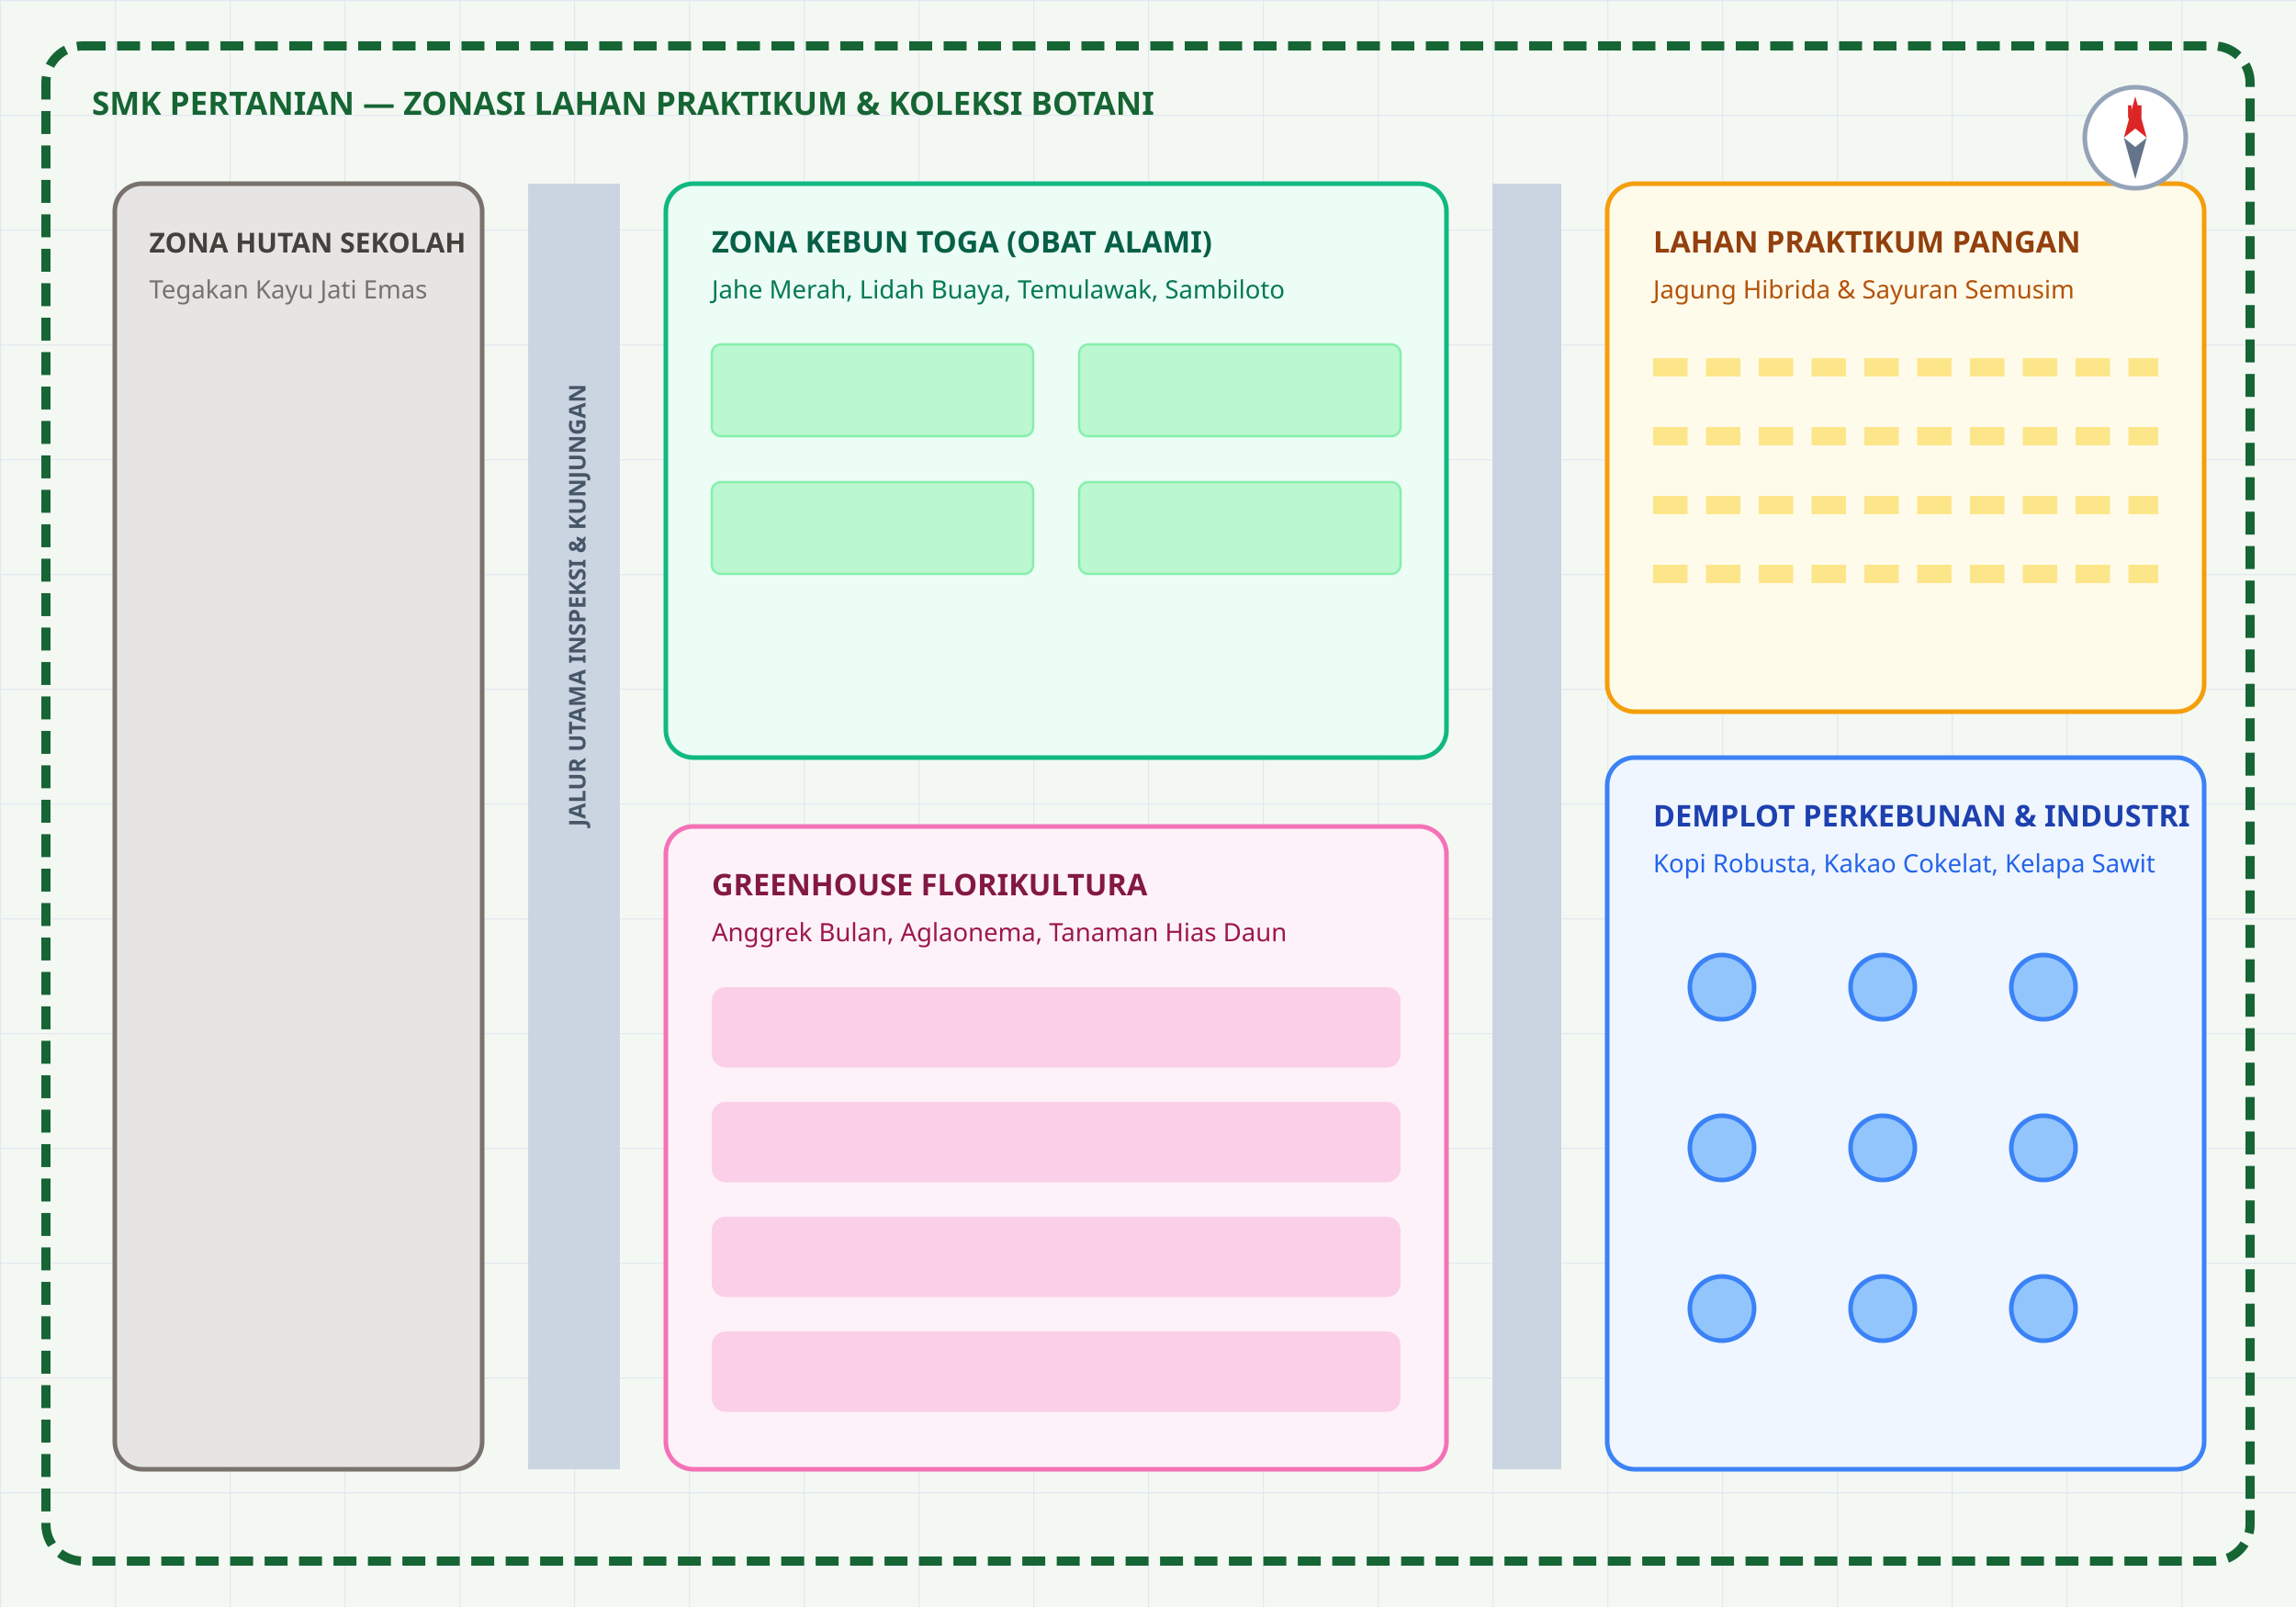
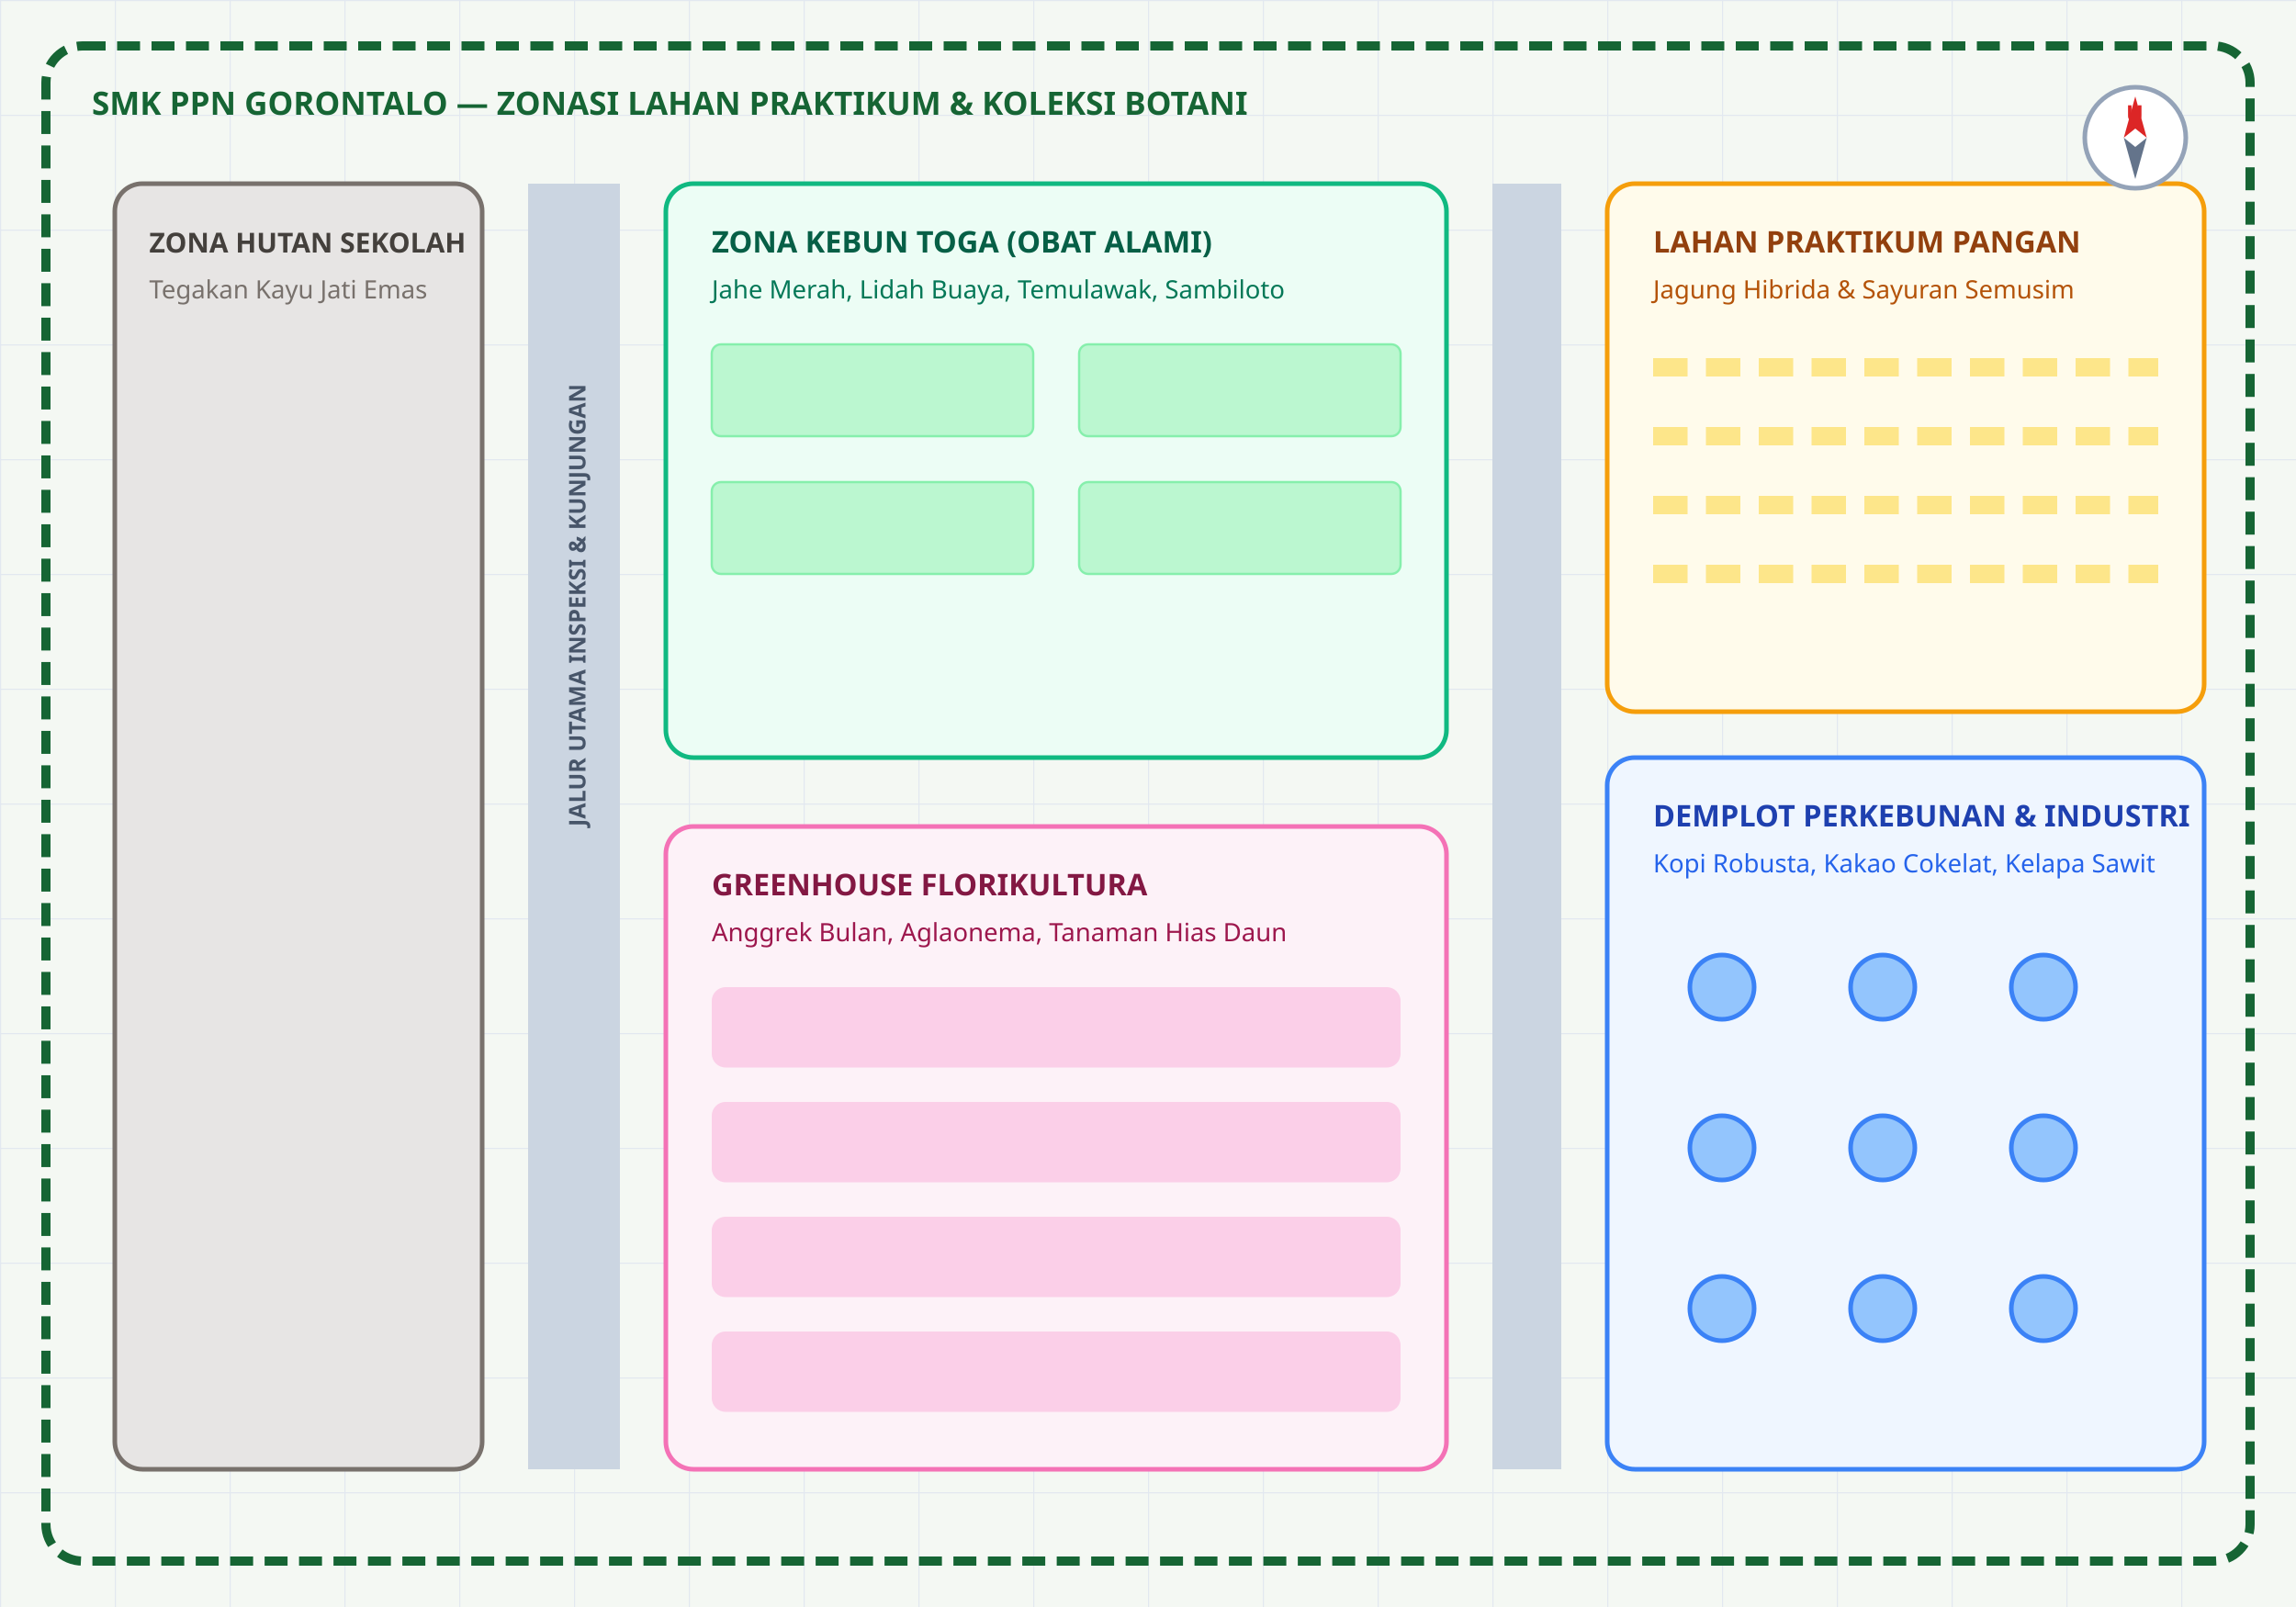
<svg xmlns="http://www.w3.org/2000/svg" viewBox="0 0 1000 700" width="100%" height="100%">
  <rect width="1000" height="700" fill="#F4F8F3" />
  <defs>
    <pattern id="soilGrid" width="50" height="50" patternUnits="userSpaceOnUse">
      <path d="M 50 0 L 0 0 0 50" fill="none" stroke="#E2E8F0" stroke-width="1" />
    </pattern>
  </defs>
  <rect width="1000" height="700" fill="url(#soilGrid)" />
  <rect x="20" y="20" width="960" height="660" rx="16" fill="none" stroke="#166534" stroke-width="4" stroke-dasharray="10 5" />
-   <text x="40" y="50" fill="#166534" font-family="sans-serif" font-weight="bold" font-size="14">SMK PERTANIAN — ZONASI LAHAN PRAKTIKUM &amp; KOLEKSI BOTANI</text>
+   <text x="40" y="50" fill="#166534" font-family="sans-serif" font-weight="bold" font-size="14">SMK PPN GORONTALO — ZONASI LAHAN PRAKTIKUM &amp; KOLEKSI BOTANI</text>
  <rect x="50" y="80" width="160" height="560" rx="12" fill="#E7E5E4" stroke="#78716C" stroke-width="2" />
  <text x="65" y="110" fill="#44403C" font-family="sans-serif" font-weight="bold" font-size="12">ZONA HUTAN SEKOLAH</text>
  <text x="65" y="130" fill="#78716C" font-family="sans-serif" font-size="11">Tegakan Kayu Jati Emas</text>
  <rect x="230" y="80" width="40" height="560" fill="#CBD5E1" />
  <text x="255" y="360" fill="#475569" font-family="sans-serif" font-size="10" font-weight="bold" transform="rotate(-90 255 360)">JALUR UTAMA INSPEKSI &amp; KUNJUNGAN</text>
  <rect x="290" y="80" width="340" height="250" rx="12" fill="#ECFDF5" stroke="#10B981" stroke-width="2" />
  <text x="310" y="110" fill="#065F46" font-family="sans-serif" font-weight="bold" font-size="13">ZONA KEBUN TOGA (OBAT ALAMI)</text>
  <text x="310" y="130" fill="#047857" font-family="sans-serif" font-size="11">Jahe Merah, Lidah Buaya, Temulawak, Sambiloto</text>
  <rect x="310" y="150" width="140" height="40" rx="4" fill="#BBF7D0" stroke="#86EFAC" />
  <rect x="470" y="150" width="140" height="40" rx="4" fill="#BBF7D0" stroke="#86EFAC" />
  <rect x="310" y="210" width="140" height="40" rx="4" fill="#BBF7D0" stroke="#86EFAC" />
  <rect x="470" y="210" width="140" height="40" rx="4" fill="#BBF7D0" stroke="#86EFAC" />
  <rect x="290" y="360" width="340" height="280" rx="12" fill="#FDF2F8" stroke="#F472B6" stroke-width="2" />
  <text x="310" y="390" fill="#831843" font-family="sans-serif" font-weight="bold" font-size="13">GREENHOUSE FLORIKULTURA</text>
  <text x="310" y="410" fill="#9D174D" font-family="sans-serif" font-size="11">Anggrek Bulan, Aglaonema, Tanaman Hias Daun</text>
  <rect x="310" y="430" width="300" height="35" rx="6" fill="#FBCFE8" />
  <rect x="310" y="480" width="300" height="35" rx="6" fill="#FBCFE8" />
  <rect x="310" y="530" width="300" height="35" rx="6" fill="#FBCFE8" />
  <rect x="310" y="580" width="300" height="35" rx="6" fill="#FBCFE8" />
  <rect x="650" y="80" width="30" height="560" fill="#CBD5E1" />
  <rect x="700" y="80" width="260" height="230" rx="12" fill="#FFFBEB" stroke="#F59E0B" stroke-width="2" />
  <text x="720" y="110" fill="#92400E" font-family="sans-serif" font-weight="bold" font-size="13">LAHAN PRAKTIKUM PANGAN</text>
  <text x="720" y="130" fill="#B45309" font-family="sans-serif" font-size="11">Jagung Hibrida &amp; Sayuran Semusim</text>
  <line x1="720" y1="160" x2="940" y2="160" stroke="#FDE68A" stroke-width="8" stroke-dasharray="15 8" />
  <line x1="720" y1="190" x2="940" y2="190" stroke="#FDE68A" stroke-width="8" stroke-dasharray="15 8" />
  <line x1="720" y1="220" x2="940" y2="220" stroke="#FDE68A" stroke-width="8" stroke-dasharray="15 8" />
  <line x1="720" y1="250" x2="940" y2="250" stroke="#FDE68A" stroke-width="8" stroke-dasharray="15 8" />
  <rect x="700" y="330" width="260" height="310" rx="12" fill="#EFF6FF" stroke="#3B82F6" stroke-width="2" />
  <text x="720" y="360" fill="#1E40AF" font-family="sans-serif" font-weight="bold" font-size="13">DEMPLOT PERKEBUNAN &amp; INDUSTRI</text>
  <text x="720" y="380" fill="#2563EB" font-family="sans-serif" font-size="11">Kopi Robusta, Kakao Cokelat, Kelapa Sawit</text>
  <circle cx="750" cy="430" r="14" fill="#93C5FD" stroke="#3B82F6" stroke-width="2" />
  <circle cx="820" cy="430" r="14" fill="#93C5FD" stroke="#3B82F6" stroke-width="2" />
  <circle cx="890" cy="430" r="14" fill="#93C5FD" stroke="#3B82F6" stroke-width="2" />
  <circle cx="750" cy="500" r="14" fill="#93C5FD" stroke="#3B82F6" stroke-width="2" />
  <circle cx="820" cy="500" r="14" fill="#93C5FD" stroke="#3B82F6" stroke-width="2" />
  <circle cx="890" cy="500" r="14" fill="#93C5FD" stroke="#3B82F6" stroke-width="2" />
  <circle cx="750" cy="570" r="14" fill="#93C5FD" stroke="#3B82F6" stroke-width="2" />
  <circle cx="820" cy="570" r="14" fill="#93C5FD" stroke="#3B82F6" stroke-width="2" />
  <circle cx="890" cy="570" r="14" fill="#93C5FD" stroke="#3B82F6" stroke-width="2" />
  <g transform="translate(930, 60)">
    <circle cx="0" cy="0" r="22" fill="#FFFFFF" stroke="#94A3B8" stroke-width="2" />
    <polygon points="0,-18 5,0 0,-4 -5,0" fill="#DC2626" />
    <polygon points="0,18 5,0 0,4 -5,0" fill="#64748B" />
    <text x="-4" y="-7" font-family="sans-serif" font-size="10" font-weight="bold" fill="#DC2626">U</text>
  </g>
</svg>
